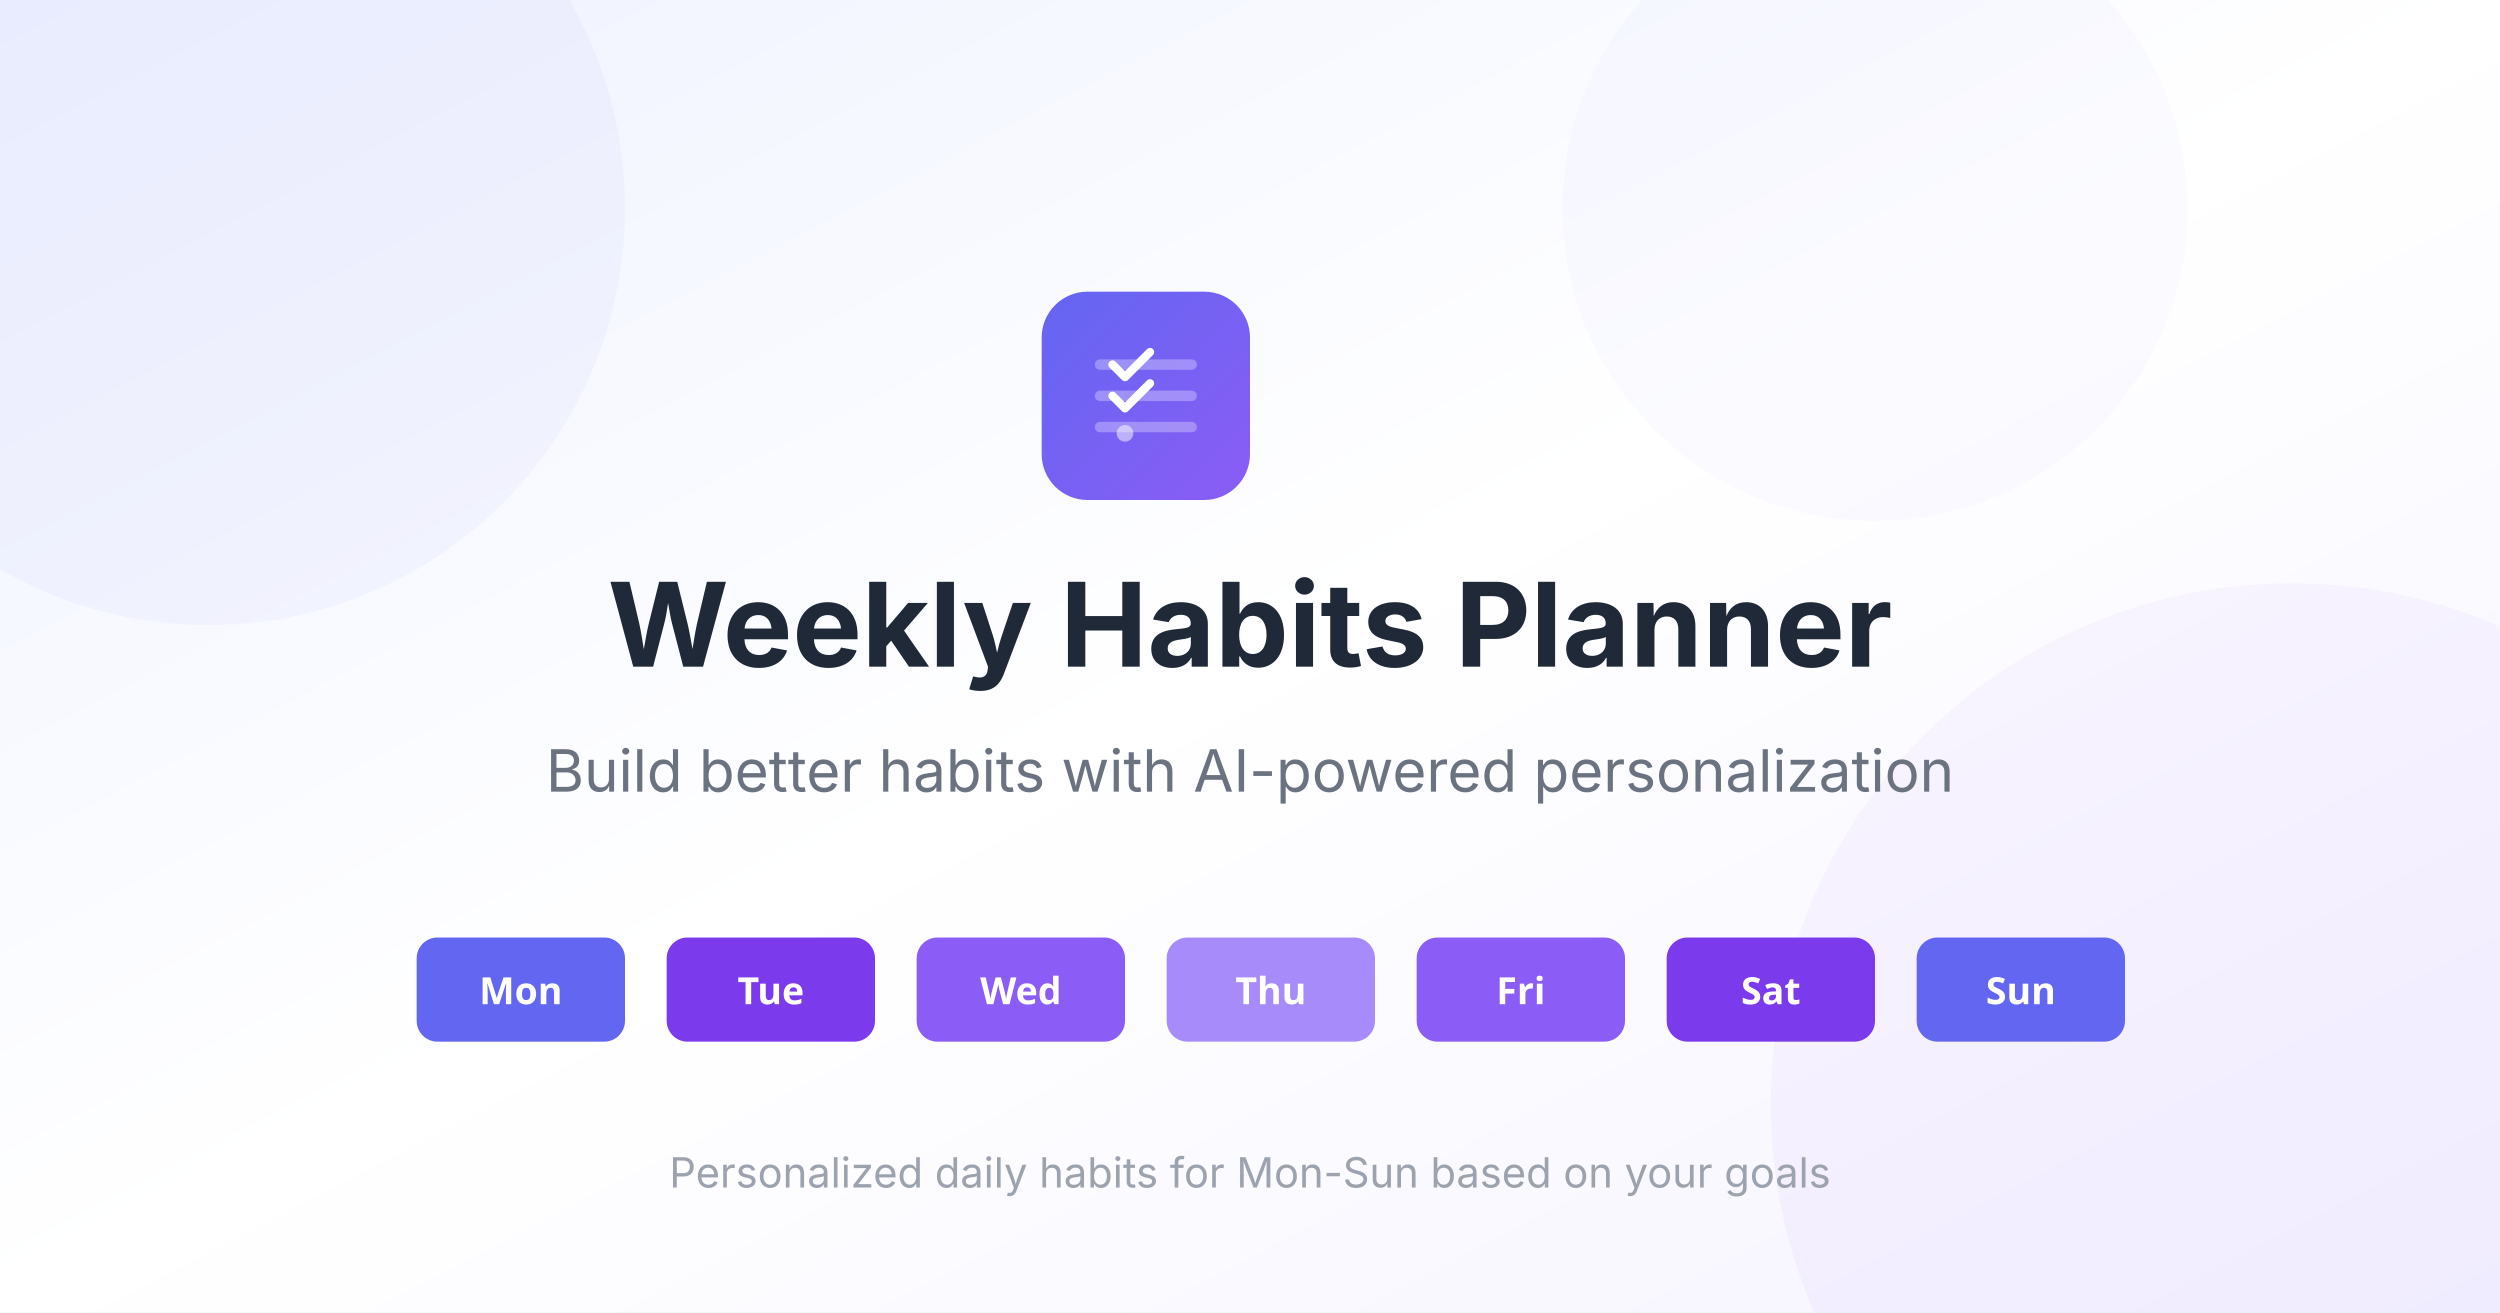
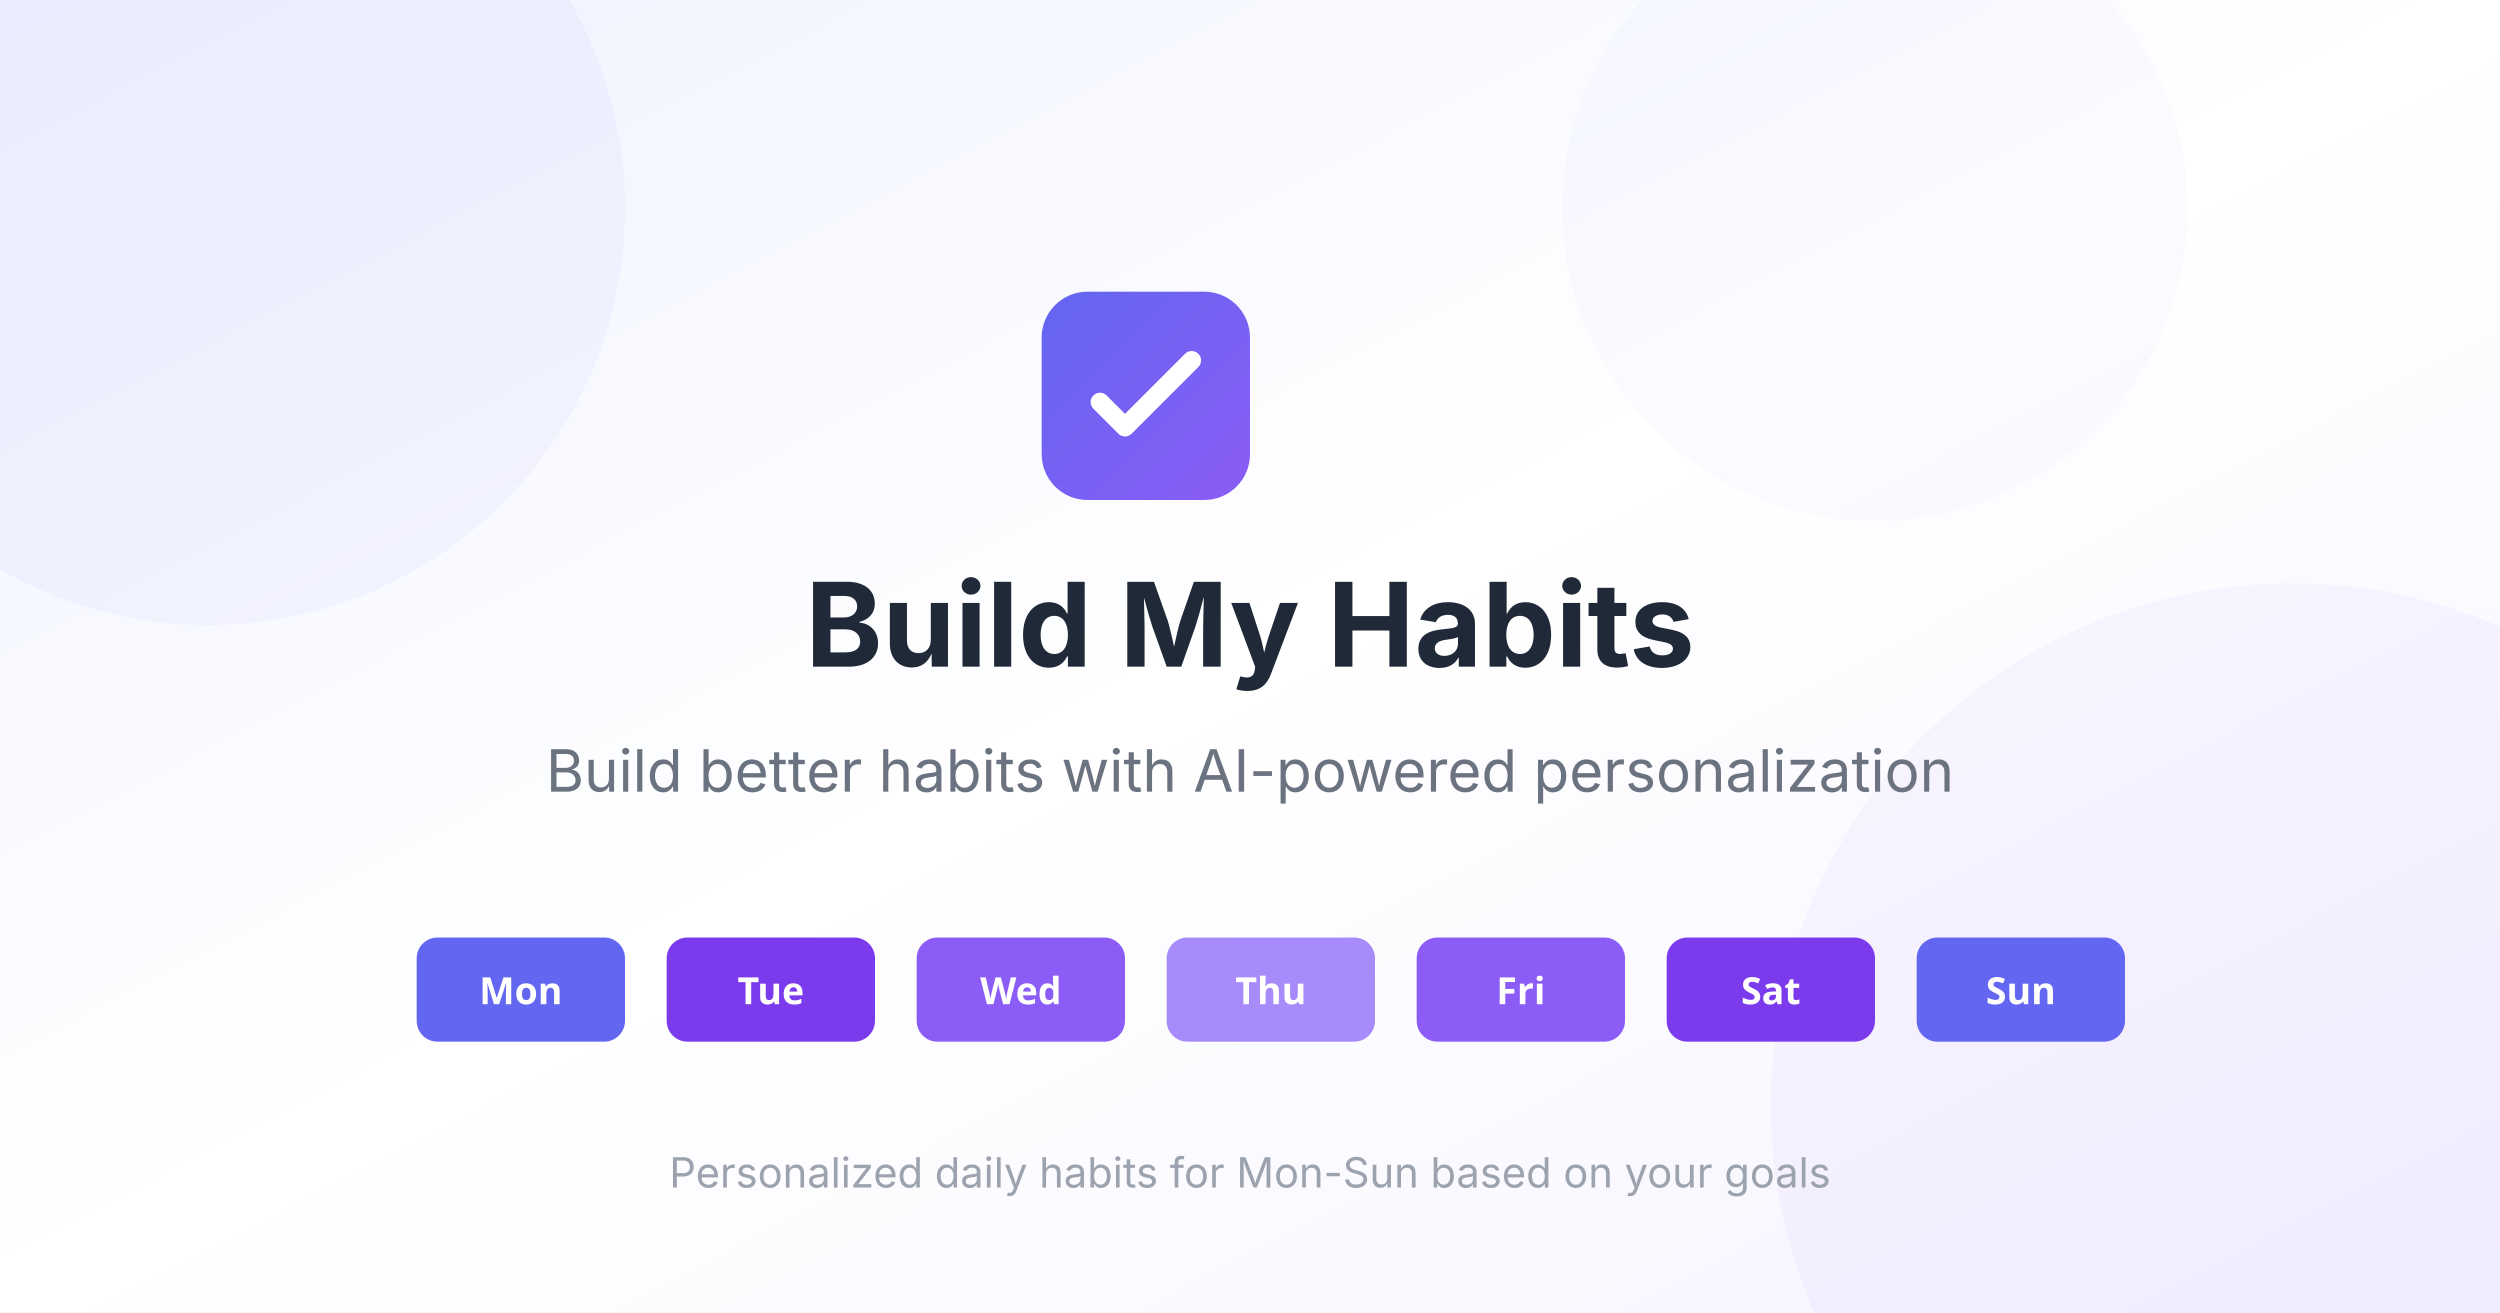
<svg xmlns="http://www.w3.org/2000/svg" viewBox="0 0 1200 630">
  <defs>
    <linearGradient id="bgGrad" x1="0%" y1="0%" x2="100%" y2="100%">
      <stop offset="0%" style="stop-color:#eef2ff" />
      <stop offset="50%" style="stop-color:#ffffff" />
      <stop offset="100%" style="stop-color:#f5f3ff" />
    </linearGradient>
    <linearGradient id="iconGrad" x1="0%" y1="0%" x2="100%" y2="100%">
      <stop offset="0%" style="stop-color:#6366f1" />
      <stop offset="100%" style="stop-color:#8b5cf6" />
    </linearGradient>
  </defs>
  <rect width="1200" height="630" fill="url(#bgGrad)" />
  <circle cx="100" cy="100" r="200" fill="#6366f1" opacity="0.05" />
  <circle cx="1100" cy="530" r="250" fill="#8b5cf6" opacity="0.05" />
  <circle cx="900" cy="100" r="150" fill="#6366f1" opacity="0.03" />
  <g transform="translate(500, 140)">
    <rect width="100" height="100" rx="22" fill="url(#iconGrad)" />
-     <path d="M28 50h44M28 35h44M28 65h44" stroke="white" stroke-width="5" stroke-linecap="round" opacity="0.3" />
-     <path d="M34 35l6 6 12-12" stroke="white" stroke-width="4" stroke-linecap="round" stroke-linejoin="round" fill="none" />
-     <path d="M34 50l6 6 12-12" stroke="white" stroke-width="4" stroke-linecap="round" stroke-linejoin="round" fill="none" />
-     <circle cx="40" cy="68" r="4" fill="white" opacity="0.5" />
+     <path d="M28 53 L40 65 L72 33" stroke="white" stroke-width="9" stroke-linecap="round" stroke-linejoin="round" fill="none" />
  </g>
  <text x="600" y="320" text-anchor="middle" font-family="system-ui, -apple-system, sans-serif" font-size="56" font-weight="700" fill="#1f2937">
-     Weekly Habits Planner
+     Build My Habits
  </text>
  <text x="600" y="380" text-anchor="middle" font-family="system-ui, -apple-system, sans-serif" font-size="28" fill="#6b7280">
    Build better habits with AI-powered personalization
  </text>
  <g transform="translate(200, 450)">
    <rect x="0" y="0" width="100" height="50" rx="10" fill="#6366f1" />
    <text x="50" y="32" text-anchor="middle" font-family="system-ui, sans-serif" font-size="18" font-weight="600" fill="white">Mon</text>
    <rect x="120" y="0" width="100" height="50" rx="10" fill="#7c3aed" />
    <text x="170" y="32" text-anchor="middle" font-family="system-ui, sans-serif" font-size="18" font-weight="600" fill="white">Tue</text>
    <rect x="240" y="0" width="100" height="50" rx="10" fill="#8b5cf6" />
    <text x="290" y="32" text-anchor="middle" font-family="system-ui, sans-serif" font-size="18" font-weight="600" fill="white">Wed</text>
    <rect x="360" y="0" width="100" height="50" rx="10" fill="#a78bfa" />
    <text x="410" y="32" text-anchor="middle" font-family="system-ui, sans-serif" font-size="18" font-weight="600" fill="white">Thu</text>
    <rect x="480" y="0" width="100" height="50" rx="10" fill="#8b5cf6" />
    <text x="530" y="32" text-anchor="middle" font-family="system-ui, sans-serif" font-size="18" font-weight="600" fill="white">Fri</text>
    <rect x="600" y="0" width="100" height="50" rx="10" fill="#7c3aed" />
    <text x="650" y="32" text-anchor="middle" font-family="system-ui, sans-serif" font-size="18" font-weight="600" fill="white">Sat</text>
    <rect x="720" y="0" width="100" height="50" rx="10" fill="#6366f1" />
    <text x="770" y="32" text-anchor="middle" font-family="system-ui, sans-serif" font-size="18" font-weight="600" fill="white">Sun</text>
  </g>
  <text x="600" y="570" text-anchor="middle" font-family="system-ui, -apple-system, sans-serif" font-size="20" fill="#9ca3af">
    Personalized daily habits for Mon-Sun based on your goals
  </text>
</svg>
